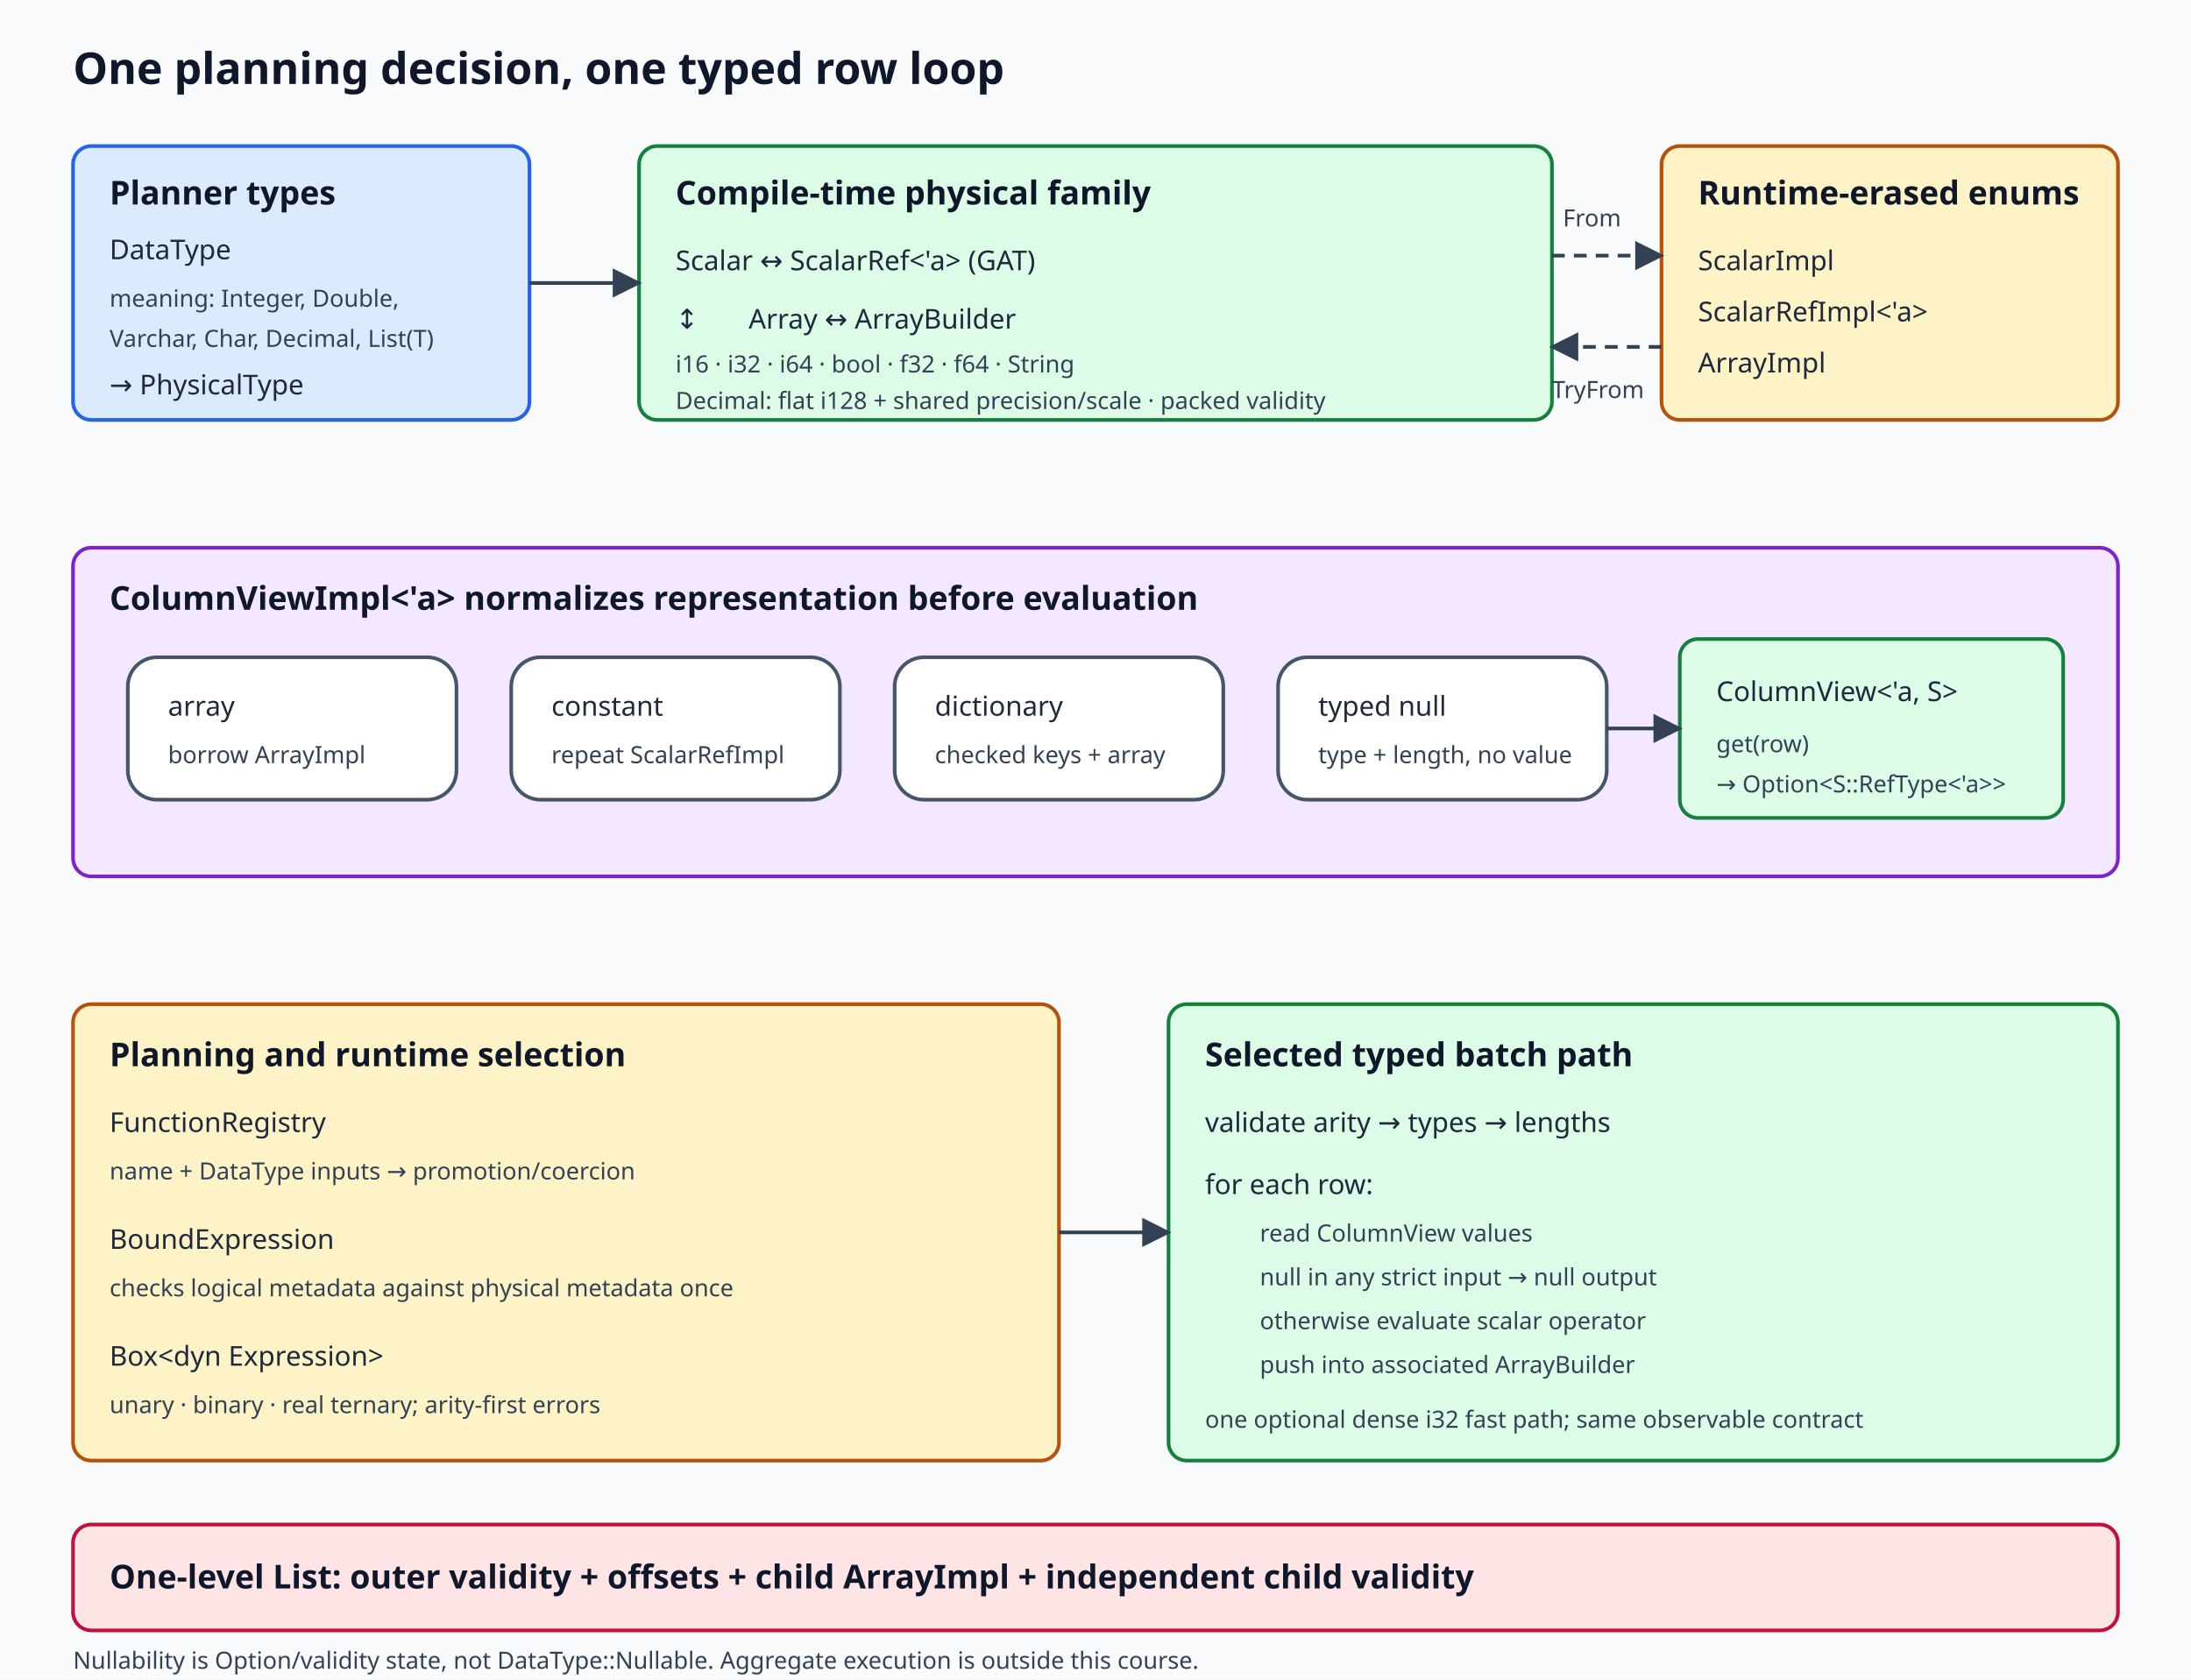
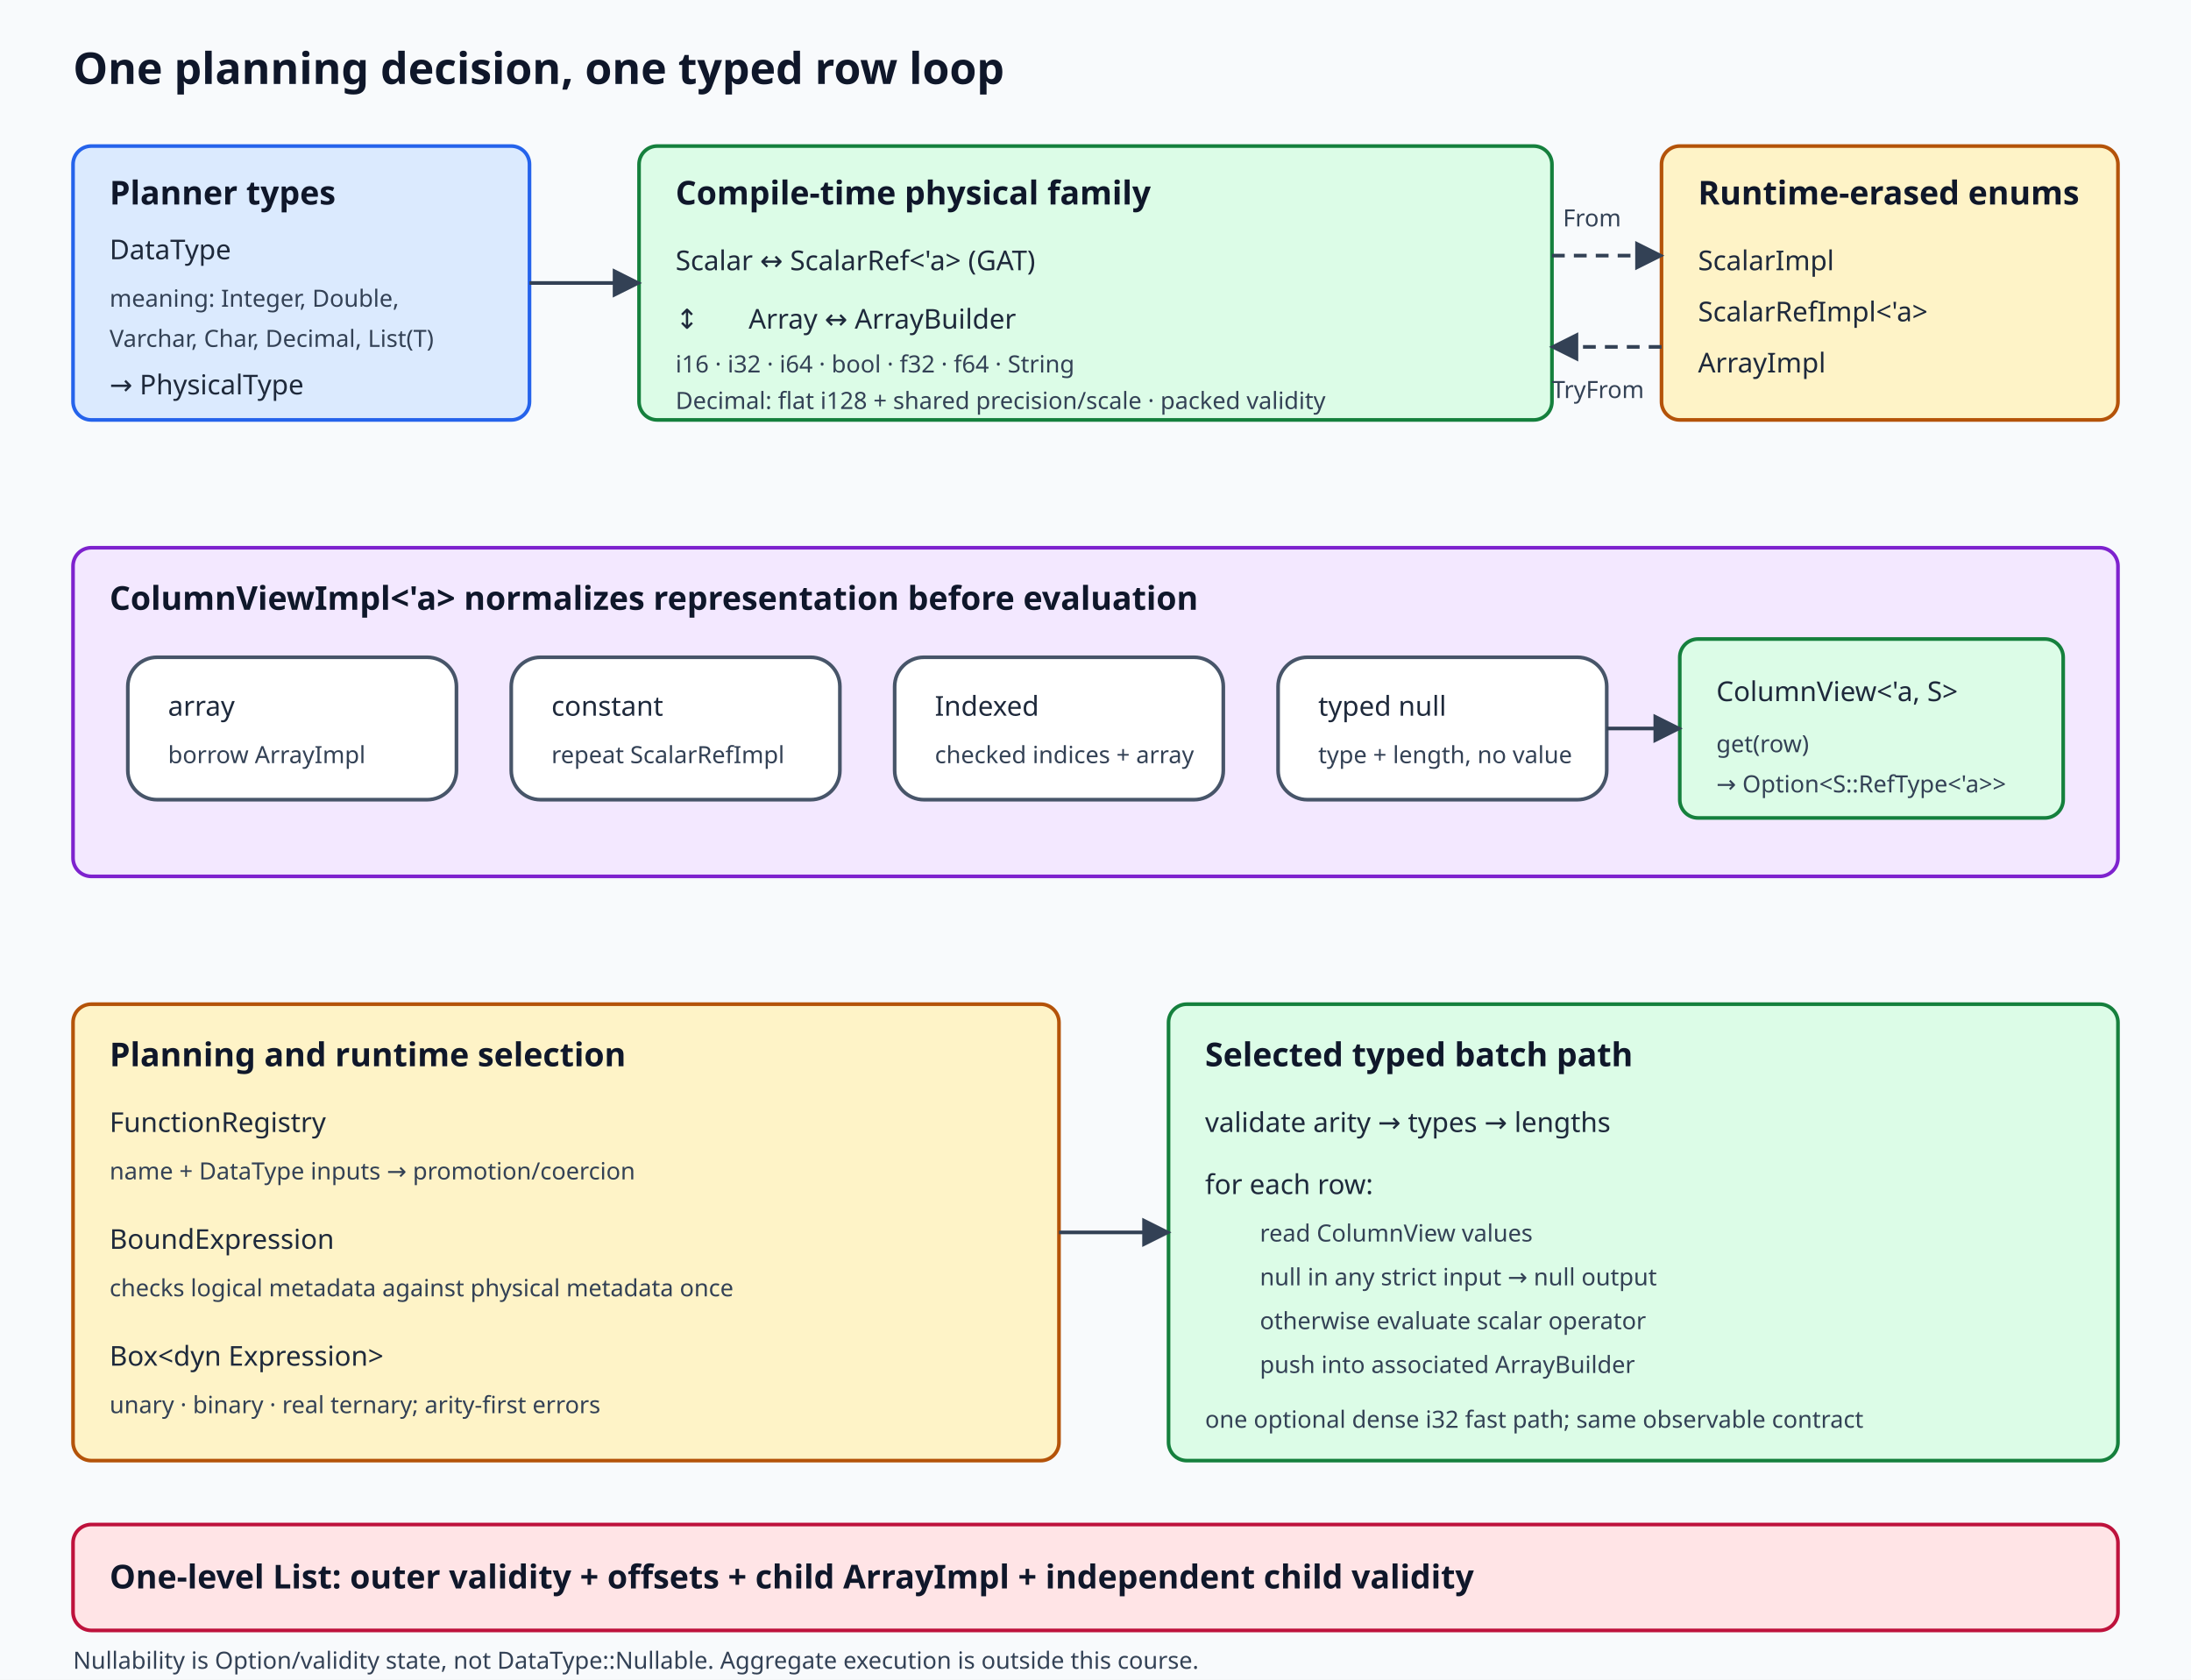
<svg xmlns="http://www.w3.org/2000/svg" width="1200" height="920" viewBox="0 0 1200 920" role="img" aria-labelledby="title desc">
  <defs>
    <style>
      .bg { fill: #f8fafc; }
      .group { fill: #ffffff; stroke: #475569; stroke-width: 2; rx: 16; }
      .logical { fill: #dbeafe; stroke: #2563eb; }
      .typed { fill: #dcfce7; stroke: #15803d; }
      .erased { fill: #fef3c7; stroke: #b45309; }
      .column { fill: #f3e8ff; stroke: #7e22ce; }
      .list { fill: #ffe4e6; stroke: #be123c; }
      .box { stroke-width: 2; rx: 10; }
      .title { font: 700 24px system-ui, sans-serif; fill: #0f172a; }
      .head { font: 700 18px system-ui, sans-serif; fill: #0f172a; }
      .text { font: 15px system-ui, sans-serif; fill: #1e293b; }
      .small { font: 13px system-ui, sans-serif; fill: #334155; }
      .arrow { stroke: #334155; stroke-width: 2; fill: none; marker-end: url(#arrow); }
      .checked { stroke-dasharray: 7 5; }
    </style>
    <marker id="arrow" viewBox="0 0 10 10" refX="9" refY="5" markerWidth="8" markerHeight="8" orient="auto-start-reverse">
      <path d="M 0 0 L 10 5 L 0 10 z" fill="#334155" />
    </marker>
  </defs>
  <rect class="bg" width="1200" height="920" />
  <text class="title" x="40" y="46">One planning decision, one typed row loop</text>
  <rect class="box logical" x="40" y="80" width="250" height="150" />
  <text class="head" x="60" y="112">Planner types</text>
  <text class="text" x="60" y="142">DataType</text>
  <text class="small" x="60" y="168">meaning: Integer, Double,</text>
  <text class="small" x="60" y="190">Varchar, Char, Decimal, List(T)</text>
  <text class="text" x="60" y="216">→ PhysicalType</text>
  <rect class="box typed" x="350" y="80" width="500" height="150" />
  <text class="head" x="370" y="112">Compile-time physical family</text>
  <text class="text" x="370" y="148">Scalar ↔ ScalarRef&lt;'a&gt; (GAT)</text>
  <text class="text" x="370" y="180">↕</text>
  <text class="text" x="410" y="180">Array ↔ ArrayBuilder</text>
  <text class="small" x="370" y="204">i16 · i32 · i64 · bool · f32 · f64 · String</text>
  <text class="small" x="370" y="224">Decimal: flat i128 + shared precision/scale · packed validity</text>
  <rect class="box erased" x="910" y="80" width="250" height="150" />
  <text class="head" x="930" y="112">Runtime-erased enums</text>
  <text class="text" x="930" y="148">ScalarImpl</text>
  <text class="text" x="930" y="176">ScalarRefImpl&lt;'a&gt;</text>
  <text class="text" x="930" y="204">ArrayImpl</text>
  <path class="arrow" d="M290 155 H350" />
  <path class="arrow checked" d="M850 140 H910" />
  <path class="arrow checked" d="M910 190 H850" />
  <text class="small" x="856" y="124">From</text>
  <text class="small" x="850" y="218">TryFrom</text>
  <rect class="box column" x="40" y="300" width="1120" height="180" />
  <text class="head" x="60" y="334">ColumnViewImpl&lt;'a&gt; normalizes representation before evaluation</text>
  <rect class="group" x="70" y="360" width="180" height="78" />
  <text class="text" x="92" y="392">array</text>
  <text class="small" x="92" y="418">borrow ArrayImpl</text>
  <rect class="group" x="280" y="360" width="180" height="78" />
  <text class="text" x="302" y="392">constant</text>
  <text class="small" x="302" y="418">repeat ScalarRefImpl</text>
  <rect class="group" x="490" y="360" width="180" height="78" />
-   <text class="text" x="512" y="392">dictionary</text>
-   <text class="small" x="512" y="418">checked keys + array</text>
+   <text class="text" x="512" y="392">Indexed</text>
+   <text class="small" x="512" y="418">checked indices + array</text>
  <rect class="group" x="700" y="360" width="180" height="78" />
  <text class="text" x="722" y="392">typed null</text>
  <text class="small" x="722" y="418">type + length, no value</text>
  <rect class="box typed" x="920" y="350" width="210" height="98" />
  <text class="text" x="940" y="384">ColumnView&lt;'a, S&gt;</text>
  <text class="small" x="940" y="412">get(row)</text>
  <text class="small" x="940" y="434">→ Option&lt;S::RefType&lt;'a&gt;&gt;</text>
  <path class="arrow" d="M880 399 H920" />
  <rect class="box erased" x="40" y="550" width="540" height="250" />
  <text class="head" x="60" y="584">Planning and runtime selection</text>
  <text class="text" x="60" y="620">FunctionRegistry</text>
  <text class="small" x="60" y="646">name + DataType inputs → promotion/coercion</text>
  <text class="text" x="60" y="684">BoundExpression</text>
  <text class="small" x="60" y="710">checks logical metadata against physical metadata once</text>
  <text class="text" x="60" y="748">Box&lt;dyn Expression&gt;</text>
  <text class="small" x="60" y="774">unary · binary · real ternary; arity-first errors</text>
  <rect class="box typed" x="640" y="550" width="520" height="250" />
  <text class="head" x="660" y="584">Selected typed batch path</text>
  <text class="text" x="660" y="620">validate arity → types → lengths</text>
  <text class="text" x="660" y="654">for each row:</text>
  <text class="small" x="690" y="680">read ColumnView values</text>
  <text class="small" x="690" y="704">null in any strict input → null output</text>
  <text class="small" x="690" y="728">otherwise evaluate scalar operator</text>
  <text class="small" x="690" y="752">push into associated ArrayBuilder</text>
  <text class="small" x="660" y="782">one optional dense i32 fast path; same observable contract</text>
  <path class="arrow" d="M580 675 H640" />
  <rect class="box list" x="40" y="835" width="1120" height="58" />
  <text class="head" x="60" y="870">One-level List: outer validity + offsets + child ArrayImpl + independent child validity</text>
  <text class="small" x="40" y="914">Nullability is Option/validity state, not DataType::Nullable. Aggregate execution is outside this course.</text>
</svg>
